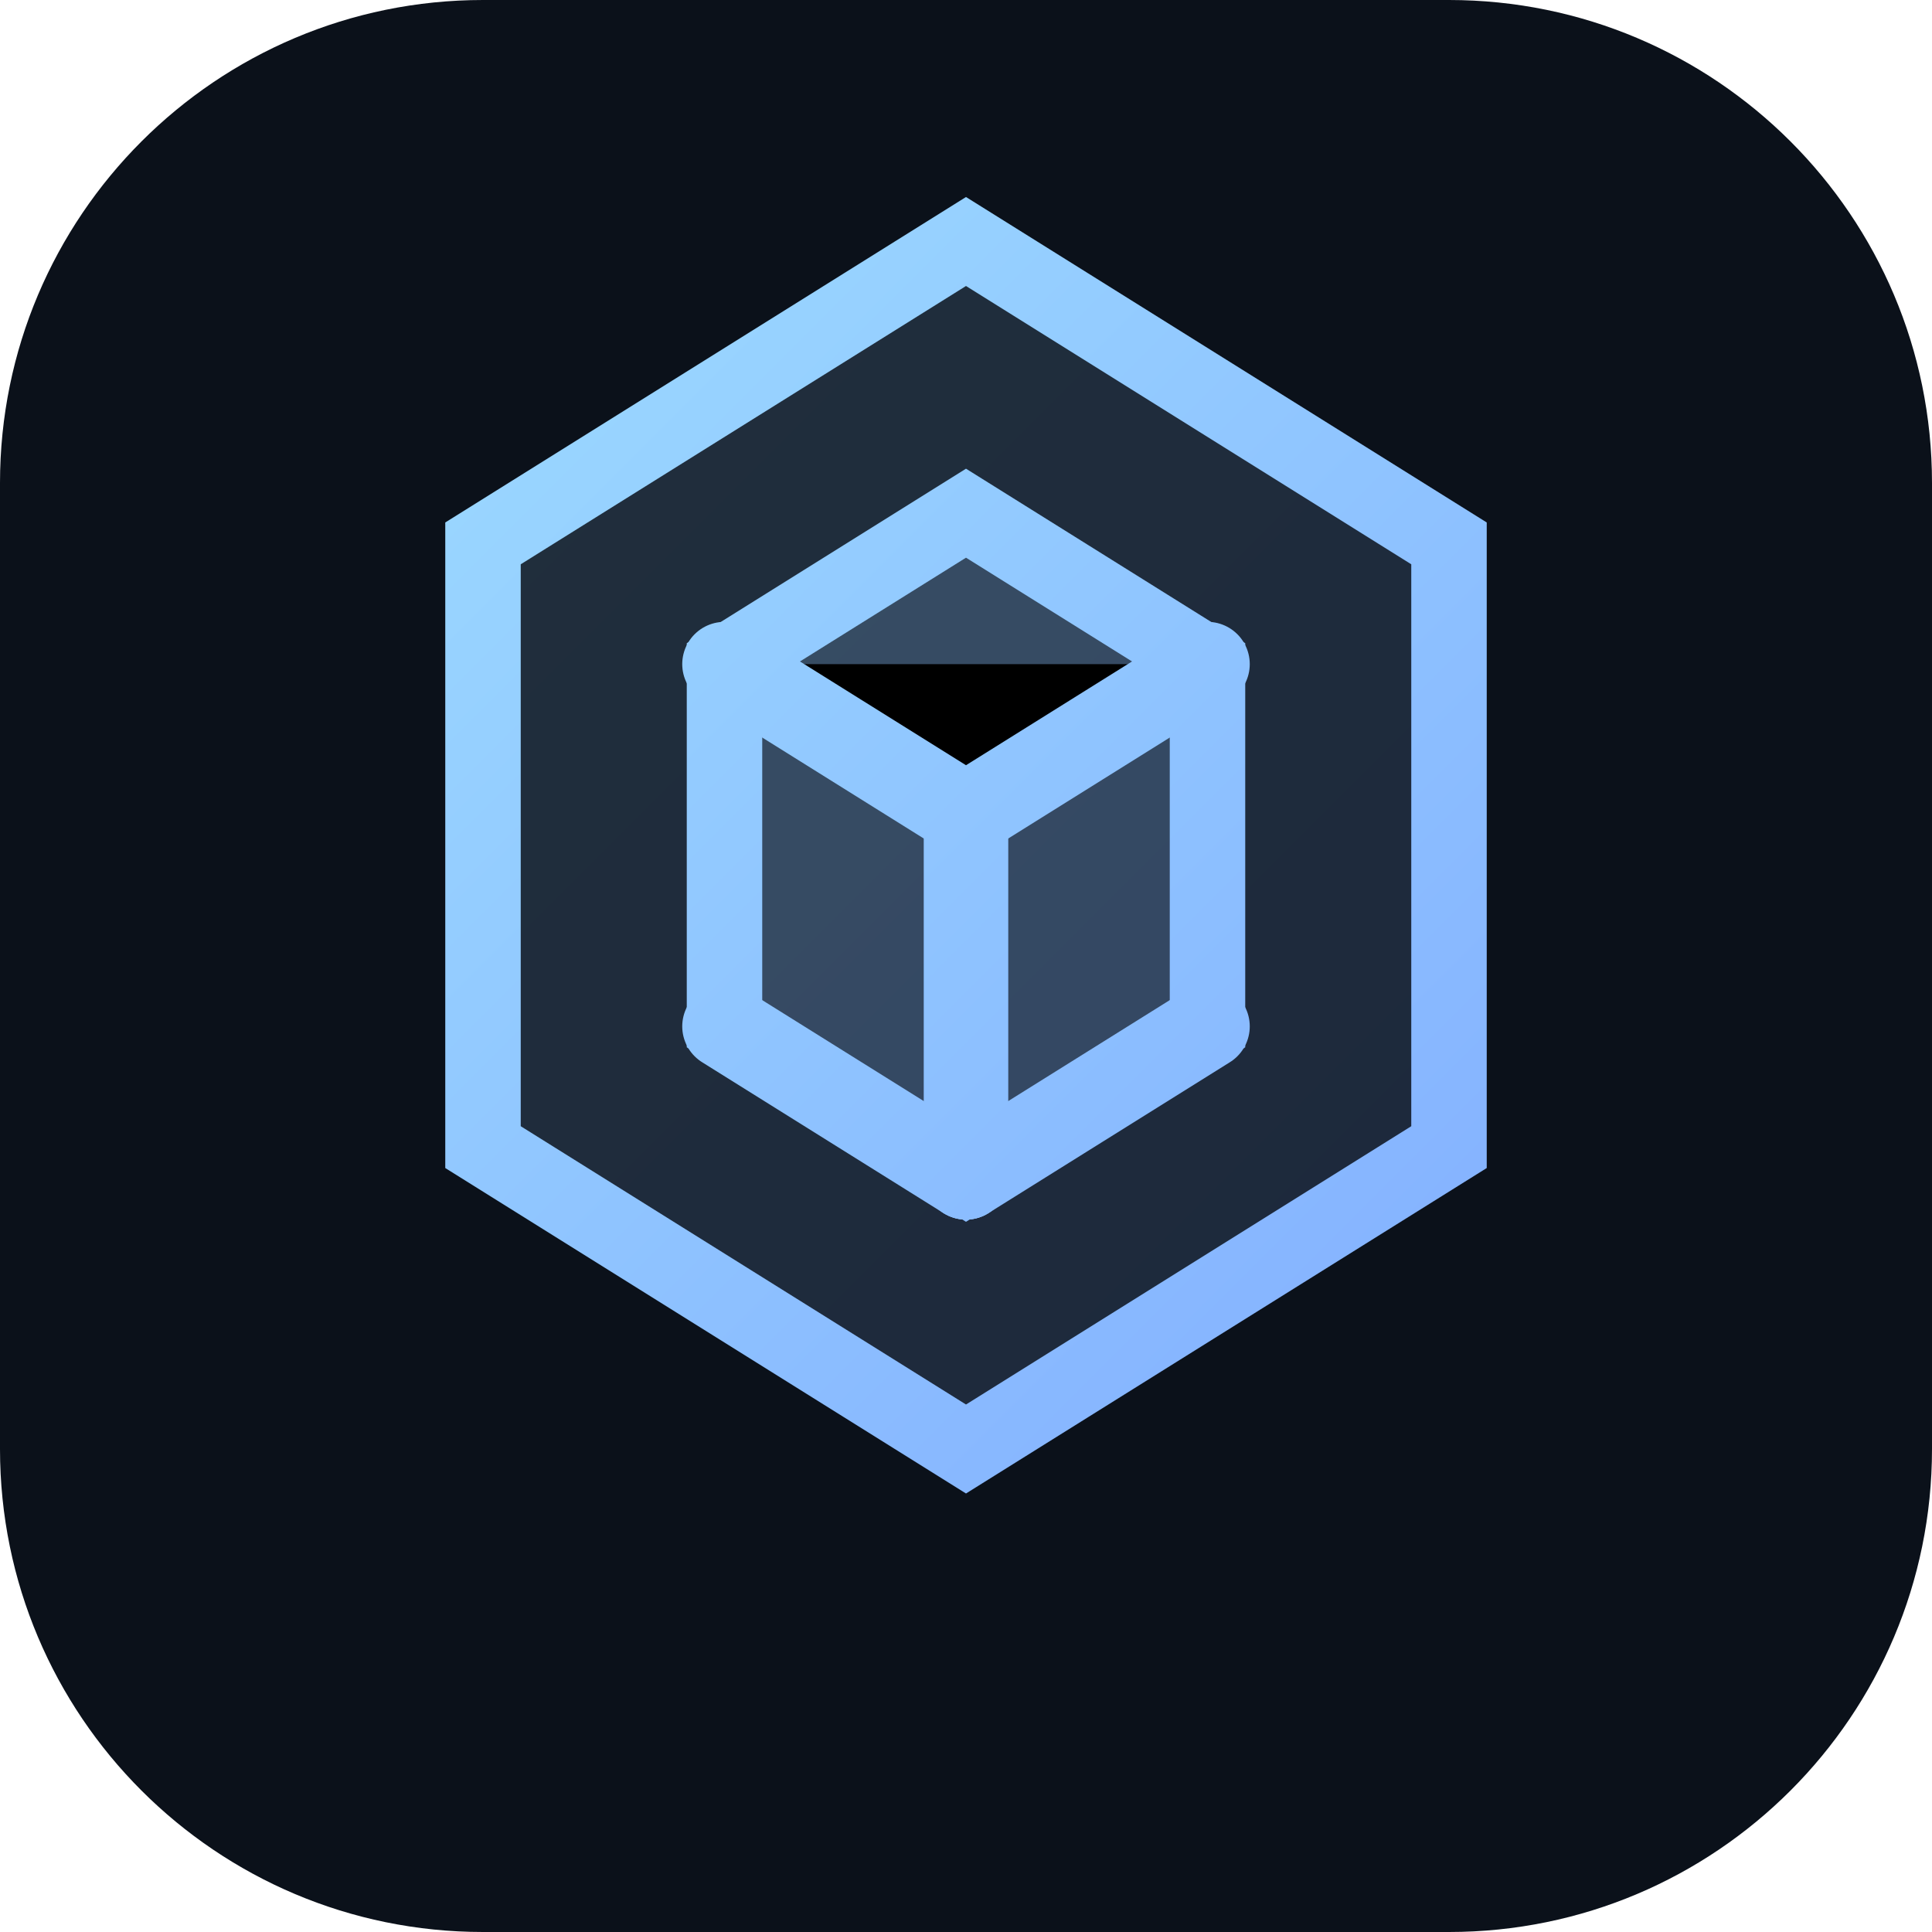
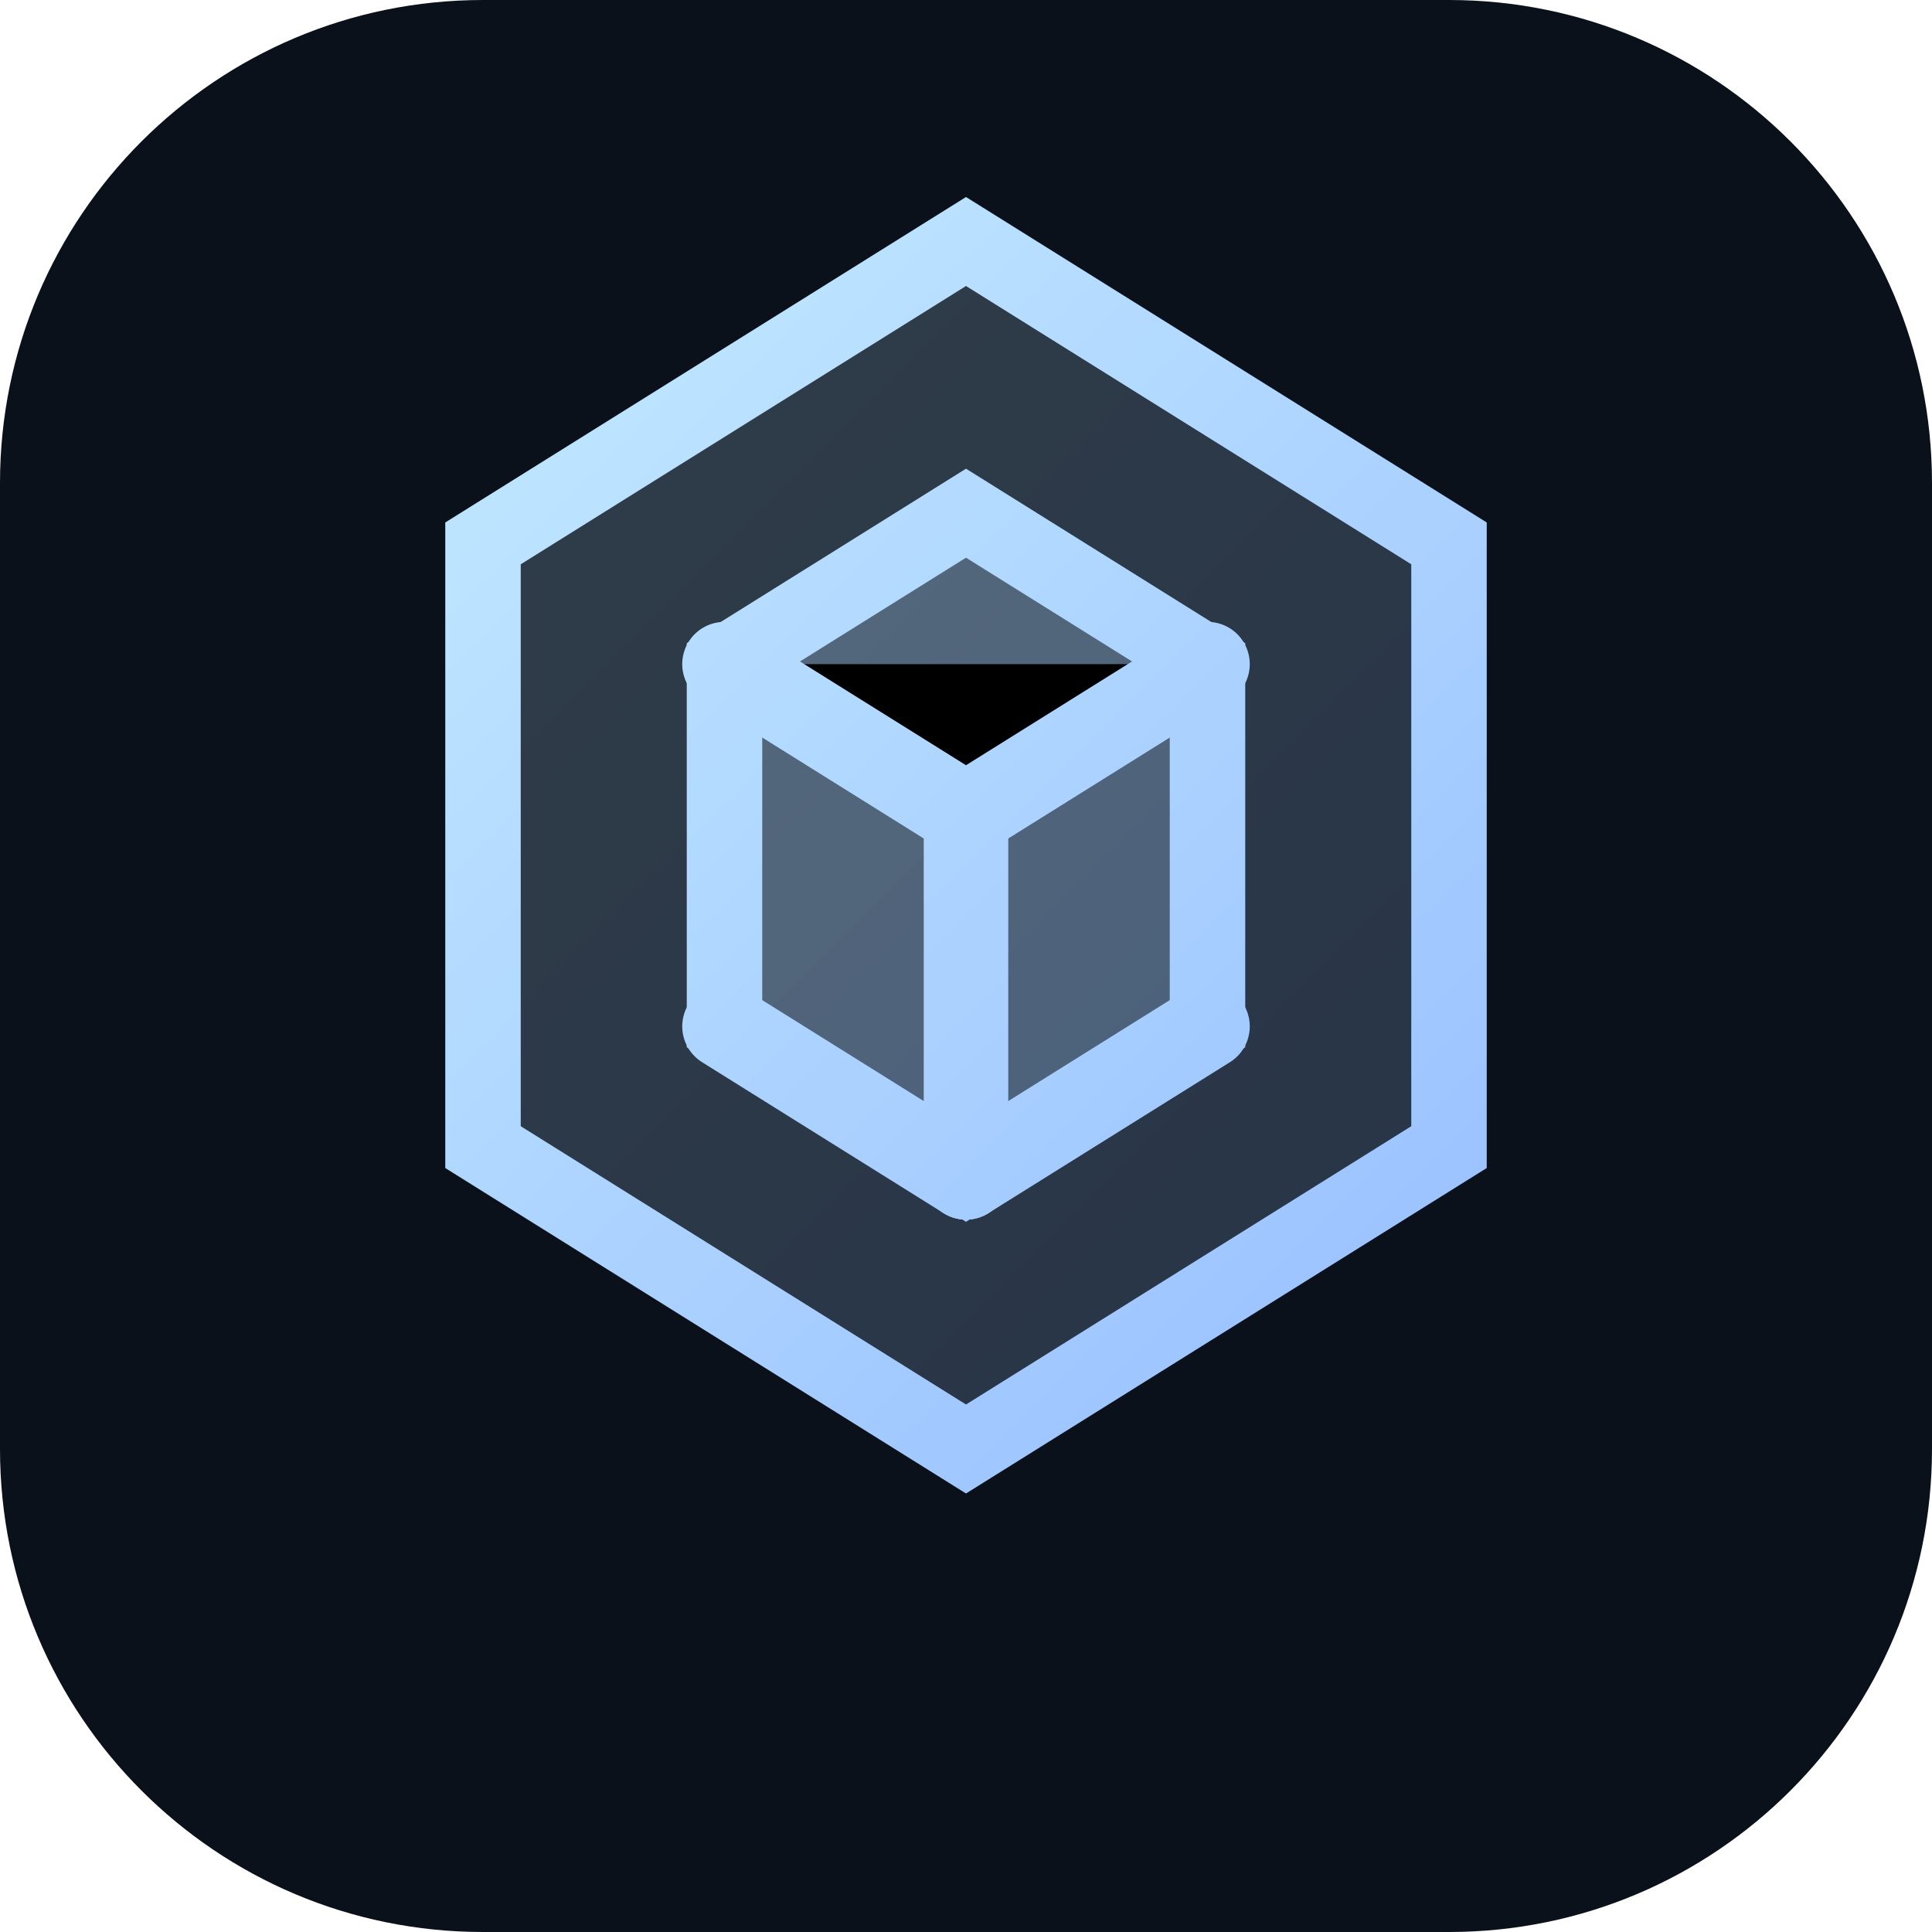
<svg xmlns="http://www.w3.org/2000/svg" viewBox="0 0 64 64" role="img" aria-label="SysEra favicon">
  <defs>
-     <linearGradient id="faviconGradient" x1="10" y1="10" x2="54" y2="54" gradientUnits="userSpaceOnUse">
-       <stop offset="0" stop-color="#9DDCFF" />
-       <stop offset="1" stop-color="#7FA8FF" />
+     <linearGradient id="faviconGradient" x1="8" y1="8" x2="56" y2="56" gradientUnits="userSpaceOnUse">
+       <stop offset="0" stop-color="#C7EEFF" />
+       <stop offset="1" stop-color="#8EB5FF" />
    </linearGradient>
  </defs>
  <rect width="64" height="64" rx="16" fill="#0B111A" />
-   <path d="M32 8 48 18v20L32 48 16 38V18l16-10Z" fill="url(#faviconGradient)" fill-opacity="0.15" stroke="url(#faviconGradient)" stroke-width="2.5" />
-   <path d="M32 17 40 22v12L32 39 24 34V22l8-5Z" fill="url(#faviconGradient)" fill-opacity="0.2" stroke="url(#faviconGradient)" stroke-width="2.5" />
+   <path d="M32 8 48 18v20L32 48 16 38V18l16-10Z" fill="url(#faviconGradient)" fill-opacity="0.2" stroke="url(#faviconGradient)" stroke-width="2.5" />
+   <path d="M32 17 40 22v12L32 39 24 34V22l8-5Z" fill="url(#faviconGradient)" fill-opacity="0.28" stroke="url(#faviconGradient)" stroke-width="2.5" />
  <path d="M24 22 32 27 40 22" stroke="url(#faviconGradient)" stroke-width="2.8" stroke-linecap="round" stroke-linejoin="round" />
  <path d="M32 27v12" stroke="url(#faviconGradient)" stroke-width="2.8" stroke-linecap="round" />
  <path d="M32 39 24 34" stroke="url(#faviconGradient)" stroke-width="2.8" stroke-linecap="round" />
  <path d="M32 39 40 34" stroke="url(#faviconGradient)" stroke-width="2.8" stroke-linecap="round" />
</svg>
